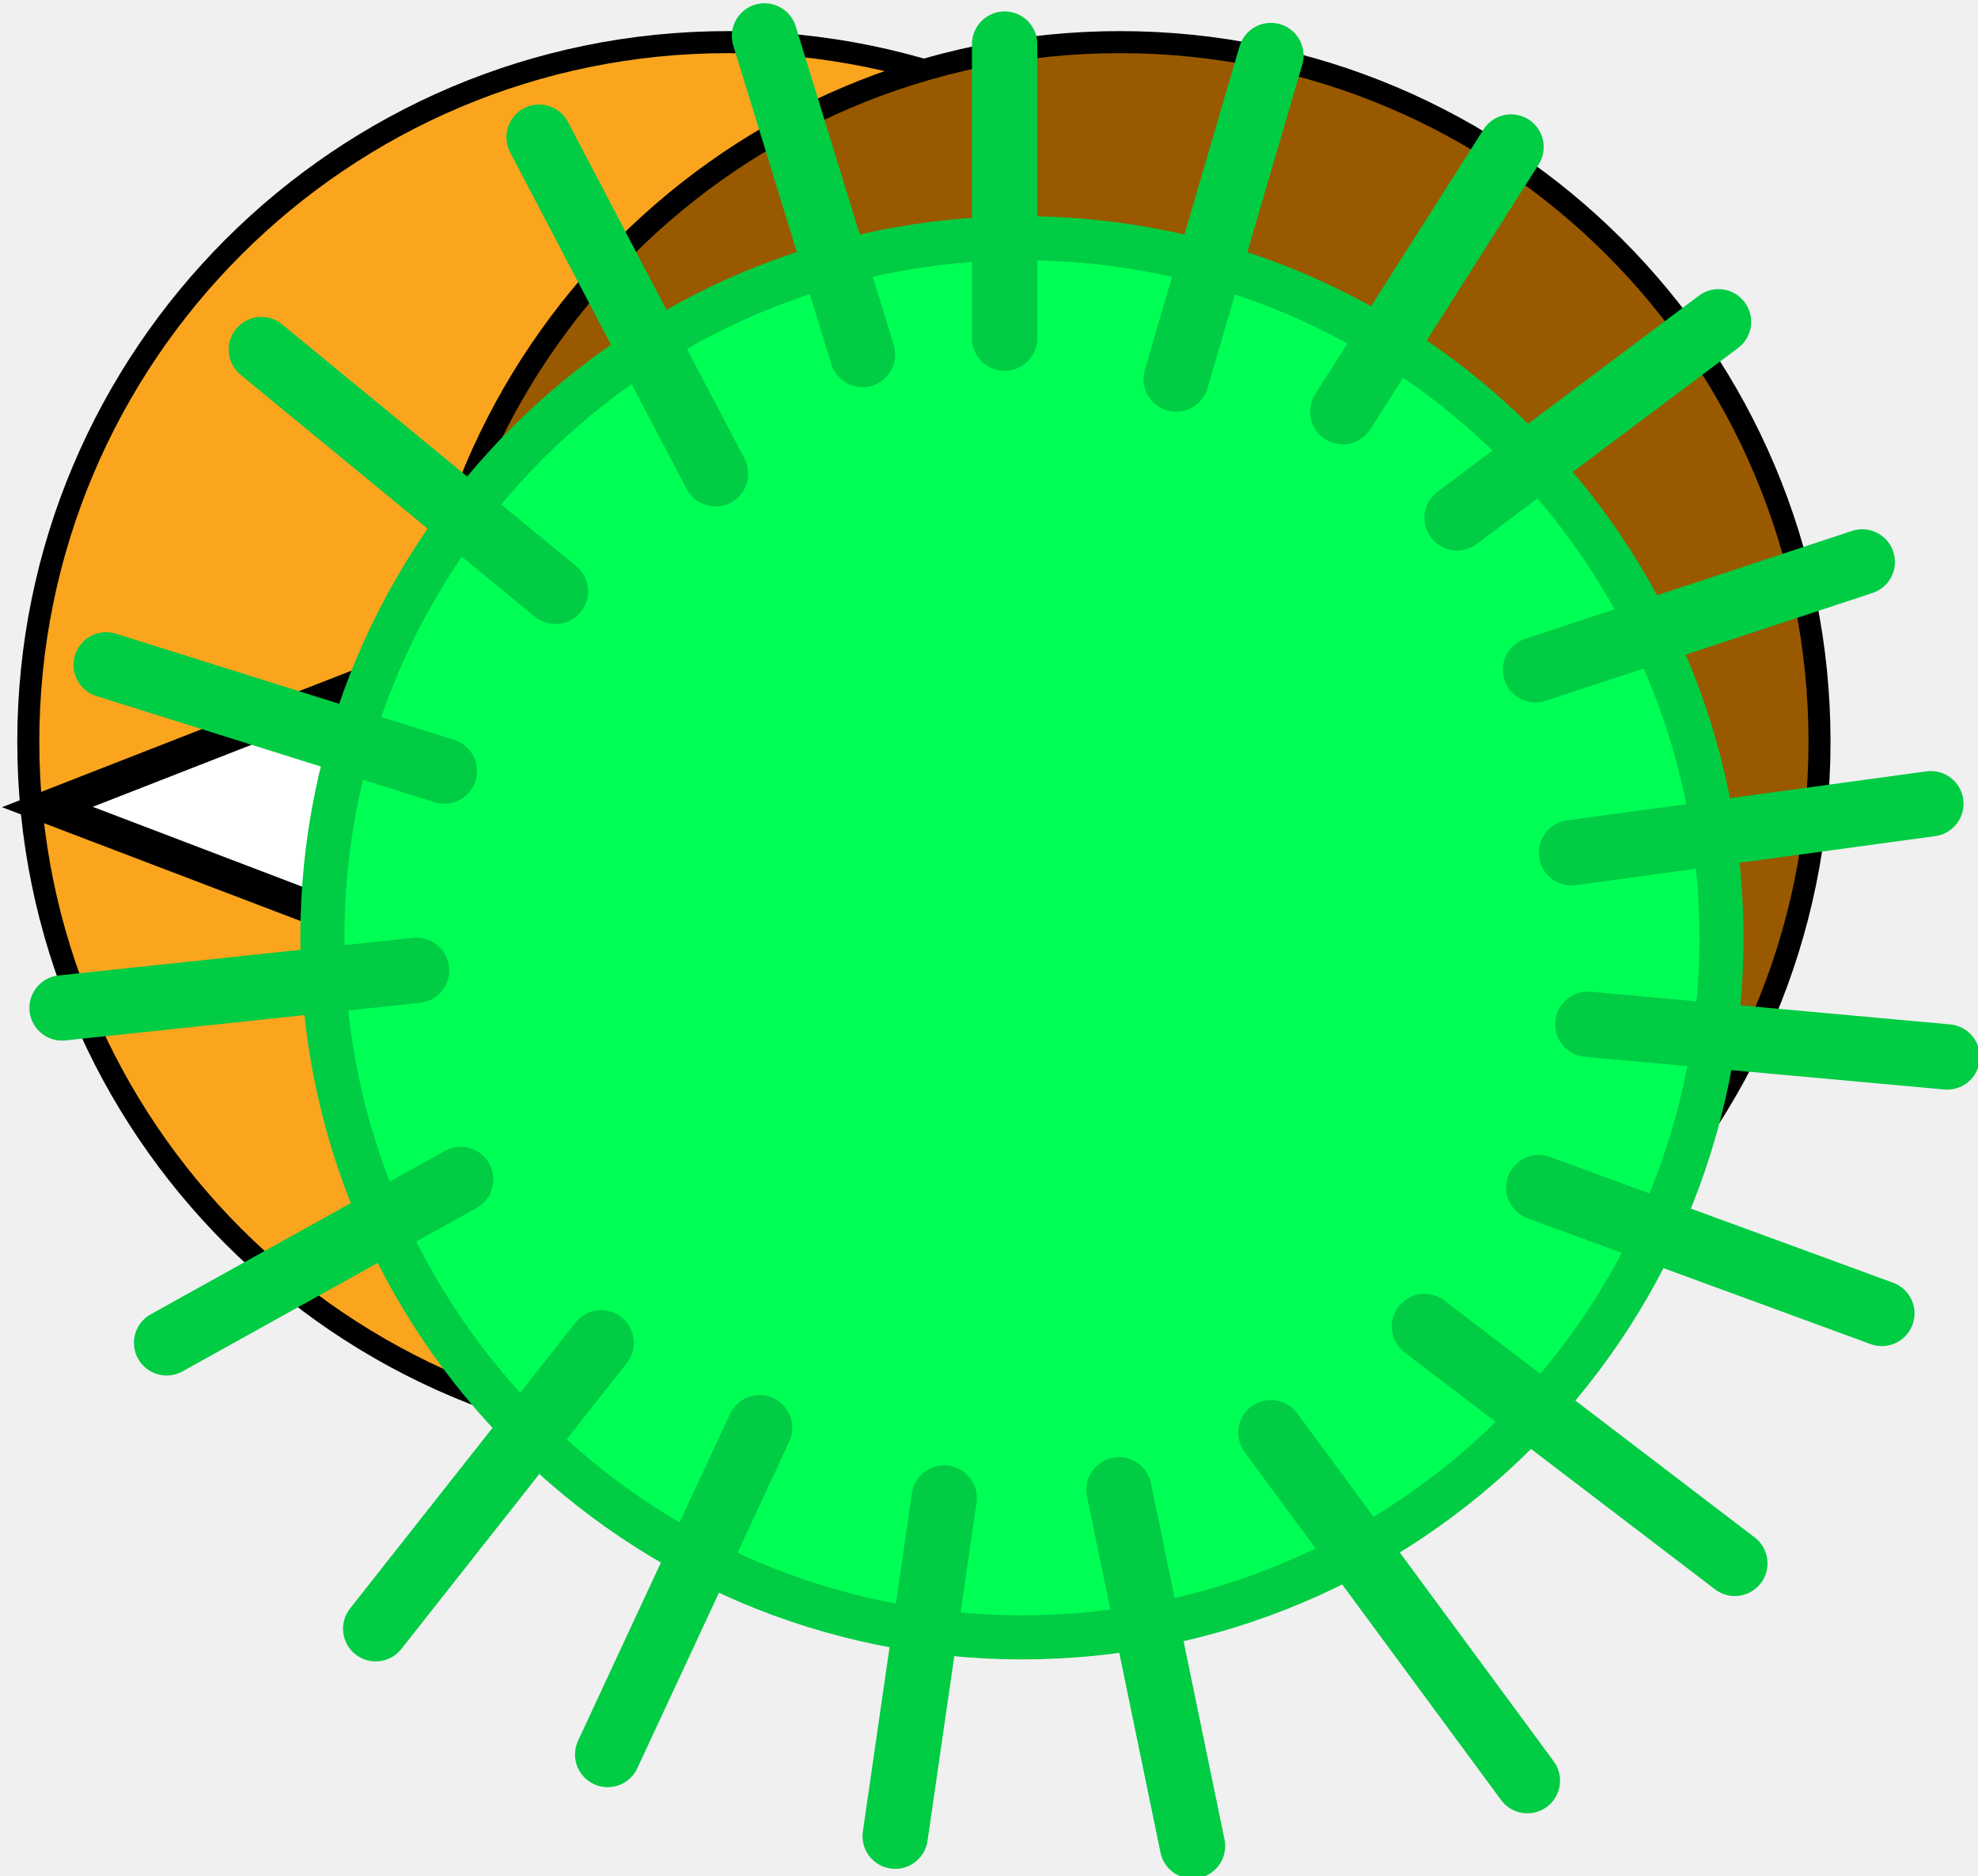
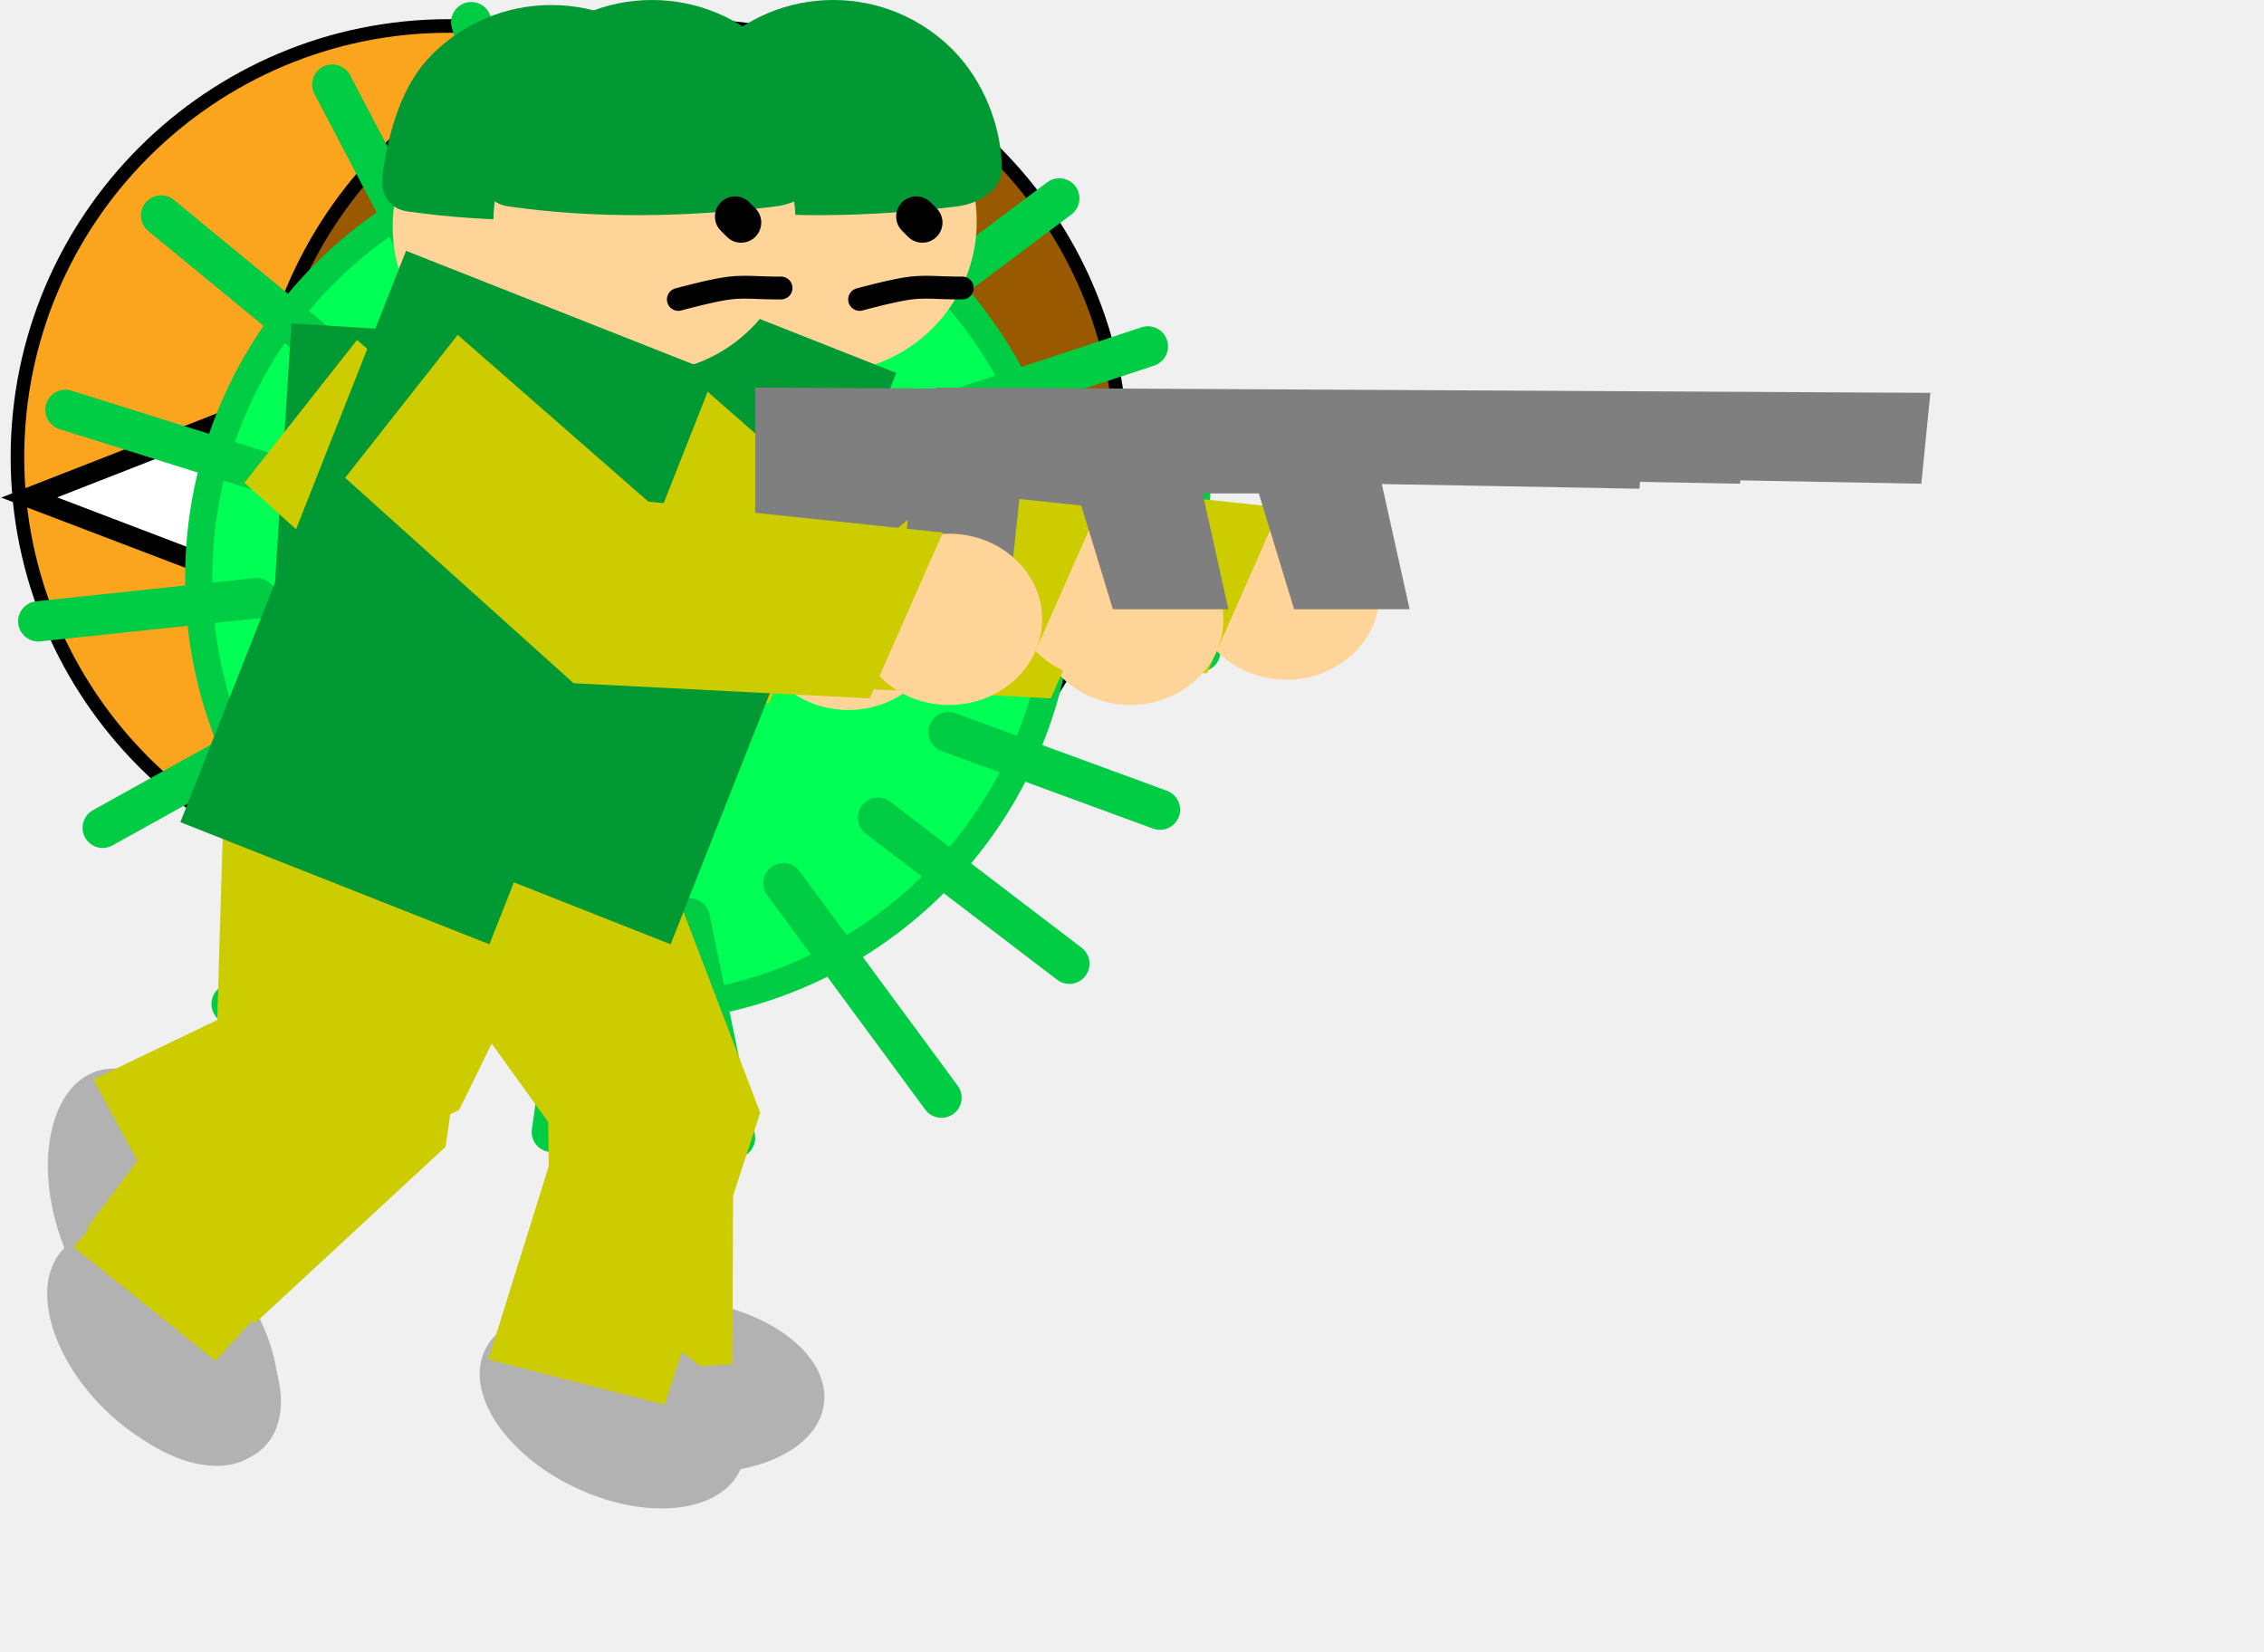
<svg xmlns="http://www.w3.org/2000/svg" version="1.1">
  <g id="body1" width="45" height="45" cx="22.5" cy="22.5">
    <path id="ID0.8148140325210989" fill="#FAA51D" stroke="#000000" stroke-width="1" d="M 240.250 147 C 249.010 147 256.947 150.558 262.695 156.305 C 268.442 162.053 272 169.990 272 178.750 C 272 187.510 268.442 195.447 262.695 201.195 C 256.947 206.942 249.010 210.500 240.250 210.500 C 231.490 210.500 223.553 206.942 217.805 201.195 C 212.058 195.447 208.500 187.510 208.500 178.750 C 208.500 169.990 212.058 162.053 217.805 156.305 C 223.553 150.558 231.490 147 240.250 147 Z " transform="matrix(0.6744186, 0, 0, 0.6744186, -139.75, -97.85)" />
  </g>
  <g id="body2" width="57" height="45" cx="34.5" cy="22.5">
    <path id="ID0.8148140325210989" fill="#995900" stroke="#000000" stroke-width="1" d="M 240.250 147 C 249.010 147 256.947 150.558 262.695 156.305 C 268.442 162.053 272 169.990 272 178.750 C 272 187.510 268.442 195.447 262.695 201.195 C 256.947 206.942 249.010 210.500 240.250 210.500 C 231.490 210.500 223.553 206.942 217.805 201.195 C 212.058 195.447 208.500 187.510 208.500 178.750 C 208.500 169.990 212.058 162.053 217.805 156.305 C 223.553 150.558 231.490 147 240.250 147 Z " transform="matrix(0.6744186, 0, 0, 0.6744186, -127.75, -97.85)" />
    <path id="ID0.8567658900283277" fill="#FFFFFF" stroke="#000000" stroke-width="1" stroke-linecap="round" d="M 223.450 188.800 L 223.450 176.450 L 207.450 182.700 L 223.450 188.800 Z " transform="matrix(1, 0, 0, 1, -206, -158)" />
  </g>
  <g id="body3" width="61" height="59" cx="30" cy="30">
    <path id="ID0.8148140325210989" fill="#00FF55" stroke="#00CC44" stroke-width="2" d="M 240.250 147 C 249.010 147 256.947 150.558 262.695 156.305 C 268.442 162.053 272 169.990 272 178.750 C 272 187.510 268.442 195.447 262.695 201.195 C 256.947 206.942 249.010 210.500 240.250 210.500 C 231.490 210.500 223.553 206.942 217.805 201.195 C 212.058 195.447 208.500 187.510 208.500 178.750 C 208.500 169.990 212.058 162.053 217.805 156.305 C 223.553 150.558 231.490 147 240.250 147 Z " transform="matrix(0.6744186, 0, 0, 0.6744186, -130.75, -91.85)" />
    <path id="ID0.18229661975055933" fill="none" stroke="#00CC44" stroke-width="2" stroke-linecap="round" d="M 239.750 162.350 L 239.750 153.350 " transform="matrix(1, 0, 0, 1, -209, -152)" />
    <path id="ID0.217115119099617" fill="none" stroke="#00CC44" stroke-width="2" stroke-linecap="round" d="M 245 163.600 L 247.900 153.700 " transform="matrix(1, 0, 0, 1, -209, -152)" />
    <path id="ID0.2957354444079101" fill="none" stroke="#00CC44" stroke-width="2" stroke-linecap="round" d="M 250.100 164.600 L 255.250 156.500 " transform="matrix(1, 0, 0, 1, -209, -152)" />
    <path id="ID0.7829866837710142" fill="none" stroke="#00CC44" stroke-width="2" stroke-linecap="round" d="M 253.600 167.850 L 261.600 161.850 " transform="matrix(1, 0, 0, 1, -209, -152)" />
    <path id="ID0.47540233517065644" fill="none" stroke="#00CC44" stroke-width="2" stroke-linecap="round" d="M 256 172.500 L 266 169.200 " transform="matrix(1, 0, 0, 1, -209, -152)" />
    <path id="ID0.14702362148091197" fill="none" stroke="#00CC44" stroke-width="2" stroke-linecap="round" d="M 257.100 178.100 L 268.100 176.600 " transform="matrix(1, 0, 0, 1, -209, -152)" />
    <path id="ID0.9237328446470201" fill="none" stroke="#00CC44" stroke-width="2" stroke-linecap="round" d="M 257.600 183.350 L 268.600 184.350 " transform="matrix(1, 0, 0, 1, -209, -152)" />
    <path id="ID0.09066332876682281" fill="none" stroke="#00CC44" stroke-width="2" stroke-linecap="round" d="M 256.100 188.350 L 266.600 192.200 " transform="matrix(1, 0, 0, 1, -209, -152)" />
    <path id="ID0.26790788350626826" fill="none" stroke="#00CC44" stroke-width="2" stroke-linecap="round" d="M 252.600 192.600 L 262.100 199.850 " transform="matrix(1, 0, 0, 1, -209, -152)" />
    <path id="ID0.7352887839078903" fill="none" stroke="#00CC44" stroke-width="2" stroke-linecap="round" d="M 247.900 195.850 L 255.750 206.500 " transform="matrix(1, 0, 0, 1, -209, -152)" />
    <path id="ID0.7625949401408434" fill="none" stroke="#00CC44" stroke-width="2" stroke-linecap="round" d="M 243.250 197.600 L 245.500 208.500 " transform="matrix(1, 0, 0, 1, -209, -152)" />
    <path id="ID0.9854731550440192" fill="none" stroke="#00CC44" stroke-width="2" stroke-linecap="round" d="M 237.900 197.850 L 236.400 208.200 " transform="matrix(1, 0, 0, 1, -209, -152)" />
    <path id="ID0.16843349859118462" fill="none" stroke="#00CC44" stroke-width="2" stroke-linecap="round" d="M 232.250 195.700 L 227.600 205.700 " transform="matrix(1, 0, 0, 1, -209, -152)" />
    <path id="ID0.602446808014065" fill="none" stroke="#00CC44" stroke-width="2" stroke-linecap="round" d="M 227.400 193.100 L 220.500 201.850 " transform="matrix(1, 0, 0, 1, -209, -152)" />
    <path id="ID0.19554366078227758" fill="none" stroke="#00CC44" stroke-width="2" stroke-linecap="round" d="M 223.100 188.100 L 214.100 193.100 " transform="matrix(1, 0, 0, 1, -209, -152)" />
    <path id="ID0.8693011389113963" fill="none" stroke="#00CC44" stroke-width="2" stroke-linecap="round" d="M 221.750 181.700 L 210.900 182.850 " transform="matrix(1, 0, 0, 1, -209, -152)" />
    <path id="ID0.5526417549699545" fill="none" stroke="#00CC44" stroke-width="2" stroke-linecap="round" d="M 222.600 175.600 L 212.250 172.350 " transform="matrix(1, 0, 0, 1, -209, -152)" />
    <path id="ID0.7942471420392394" fill="none" stroke="#00CC44" stroke-width="2" stroke-linecap="round" d="M 226 170.100 L 217 162.700 " transform="matrix(1, 0, 0, 1, -209, -152)" />
    <path id="ID0.8633516589179635" fill="none" stroke="#00CC44" stroke-width="2" stroke-linecap="round" d="M 230.900 166.500 L 225.500 156.200 " transform="matrix(1, 0, 0, 1, -209, -152)" />
    <path id="ID0.6823653997853398" fill="none" stroke="#00CC44" stroke-width="2" stroke-linecap="round" d="M 235.400 162.850 L 232.400 153.100 " transform="matrix(1, 0, 0, 1, -209, -152)" />
  </g>
+   <g id="soldier1" width="81" height="75" cx="40" cy="75">
+     <g id="ID0.21371194580569863" transform="matrix(1, 0, 0, 1, 1, 0.25)">
+       <path id="ID0.9328172220848501" fill="#FFD499" stroke="none" d="M 281.375 144.500 C 282.651 144.500 283.807 144.976 284.645 145.746 C 285.482 146.515 286 147.577 286 148.750 C 286 149.923 285.482 150.985 284.645 151.754 C 283.807 152.524 282.651 153 281.375 153 C 280.099 153 278.943 152.524 278.105 151.754 C 277.268 150.985 276.750 149.923 276.750 148.750 C 276.750 147.577 277.268 146.515 278.105 145.746 C 278.943 144.976 280.099 144.500 281.375 144.500 Z " transform="matrix(1, 0, 0, 1, -232.5, -119.25)" />
+       <path id="ID0.9476919886656106" fill="#CCCC00" stroke="none" stroke-linecap="round" d="M 237.250 152.500 L 246.250 152.500 L 251.500 166.250 L 246.750 180.750 L 238 178.500 L 241.750 166.500 L 237.250 152.500 Z " transform="matrix(-0.4039035, 0.9148016, -0.9148016, -0.4039035, 283.9, -130.25)" />
+     </g>
+     <g id="ID0.8979950002394617" transform="matrix(1, 0, 0, 1, 1, 0.25)">
+       <path id="ID0.8471454749815166" fill="#B2B2B2" stroke="none" d="M 257.250 186 C 259.181 186 260.931 186.476 262.198 187.246 C 263.466 188.015 264.250 189.077 264.250 190.250 C 264.250 191.423 263.466 192.485 262.198 193.254 C 260.931 194.024 259.181 194.500 257.250 194.500 C 255.319 194.500 253.569 194.024 252.302 193.254 C 251.034 192.485 250.250 191.423 250.250 190.250 C 250.250 189.077 251.034 188.015 252.302 187.246 C 253.569 186.476 255.319 186 257.250 186 Z " transform="matrix(0.9919694, 0.1264782, -0.1264782, 0.9919694, -198.15, -152.7)" />
+       <path id="ID0.9476919886656106" fill="#CCCC00" stroke="none" stroke-linecap="round" d="M 237.250 152.500 L 246.250 152.500 L 251.500 166.250 L 246.750 180.750 L 238 178.500 L 241.750 166.500 L 237.250 152.500 Z " transform="matrix(0.9514065, -0.3079378, 0.3079378, 0.9514065, -255.05, -28.5)" />
+     </g>
+     <g id="ID0.8979950002394617" transform="matrix(1, 0, 0, 1, 1, 0.25)">
+       <path id="ID0.8471454749815166" fill="#B2B2B2" stroke="none" d="M 257.250 186 C 259.181 186 260.931 186.476 262.198 187.246 C 263.466 188.015 264.250 189.077 264.250 190.250 C 264.250 191.423 263.466 192.485 262.198 193.254 C 260.931 194.024 259.181 194.500 257.250 194.500 C 255.319 194.500 253.569 194.024 252.302 193.254 C 251.034 192.485 250.250 191.423 250.250 190.250 C 250.250 189.077 251.034 188.015 252.302 187.246 C 253.569 186.476 255.319 186 257.250 186 Z " transform="matrix(0.5840541, 0.8117148, -0.8117148, 0.5840541, 11.65, -253.85)" />
+       <path id="ID0.9476919886656106" fill="#CCCC00" stroke="none" stroke-linecap="round" d="M 237.250 152.500 L 246.250 152.500 L 251.500 166.250 L 246.750 180.750 L 238 178.500 L 241.750 166.500 L 237.250 152.500 Z " transform="matrix(0.8740888, 0.4857662, -0.4857662, 0.8740888, -117.95, -210.8)" />
+     </g>
+     <g id="ID0.7795519214123487" transform="matrix(1, 0, 0, 1, 1, 0.25)">
+       <path id="ID0.08080199966207147" fill="#FFD499" stroke="none" d="M 254 117.750 C 256.069 117.750 257.944 118.590 259.302 119.948 C 260.660 121.306 261.500 123.181 261.500 125.250 C 261.500 127.319 260.660 129.194 259.302 130.552 C 257.944 131.910 256.069 132.750 254 132.750 C 251.931 132.750 250.056 131.910 248.698 130.552 C 247.340 129.194 246.500 127.319 246.500 125.250 C 246.500 123.181 247.340 121.306 248.698 119.948 C 250.056 118.590 251.931 117.750 254 117.750 Z " transform="matrix(1, 0, 0, 1, -228, -114.25)" />
+       <path id="ID0.2953193848952651" fill="#009933" stroke="none" stroke-linecap="round" d="M 270.125 161.750 C 272.436 161.750 274.529 162.688 276.045 164.205 C 277.562 165.721 278.482 167.992 278.500 170.125 C 278.502 171.177 277.355 171.874 276.250 172 C 271.873 172.537 267.314 172.615 263 172 C 261.921 171.847 261.632 170.952 261.750 170.125 C 262.056 168.013 262.688 165.721 264.205 164.205 C 265.721 162.688 267.814 161.750 270.125 161.750 Z " transform="matrix(1, 0, 0, 1, -243.75, -161.75)" />
+       <path id="ID0.6879237368702888" fill="none" stroke="#000000" stroke-width="2" stroke-linecap="round" d="M 259.500 121.750 L 259.800 122.050 " transform="matrix(1, 0, 0, 1, -229, -111)" />
+       <path id="ID0.6701201861724257" fill="none" stroke="#000000" stroke-linecap="round" d="M 256.750 125.750 C 256.750 125.750 258.238 125.340 259 125.250 C 259.661 125.172 260.334 125.250 261 125.250 C 261.166 125.250 261.250 125.250 261.250 125.250 " transform="matrix(1.133333, 0, 0, 1.133333, -263.3, -127.65)" />
+     </g>
+     <path id="ID0.5357704097405076" fill="#009933" stroke="none" d="M 230.500 128.500 L 247 128.500 L 247 159 L 230.500 159 L 230.500 128.500 Z " transform="matrix(0.9980025, 0.06317514, -0.06317514, 0.9980025, -207.45, -126.75)" />
+     <path id="ID0.9896392896771431" fill="#7F7F7F" stroke="#7F7F7F" stroke-width="2" stroke-linecap="round" d="M 261.500 139.250 L 261.500 131.250 L 308.750 131.500 L 308.500 134 L 281.250 133.500 L 282.750 140.250 L 279 140.250 L 277.250 134.500 L 272.750 134.500 L 272 141.500 L 268.750 141 L 269.250 134.500 L 262.750 140 Z " transform="matrix(1, 0, 0, 1, -228, -110.75)" />
+     <g id="ID0.21371194580569863" transform="matrix(1, 0, 0, 1, 1, 0.25)">
+       <path id="ID0.9328172220848501" fill="#FFD499" stroke="none" d="M 281.375 144.500 C 282.651 144.500 283.807 144.976 284.645 145.746 C 285.482 146.515 286 147.577 286 148.750 C 286 149.923 285.482 150.985 284.645 151.754 C 283.807 152.524 282.651 153 281.375 153 C 280.099 153 278.943 152.524 278.105 151.754 C 277.268 150.985 276.750 149.923 276.750 148.750 C 276.750 147.577 277.268 146.515 278.105 145.746 C 278.943 144.976 280.099 144.500 281.375 144.500 Z " transform="matrix(1, 0, 0, 1, -240.25, -118)" />
+       <path id="ID0.9476919886656106" fill="#CCCC00" stroke="none" stroke-linecap="round" d="M 237.250 152.500 L 246.250 152.500 L 251.500 166.250 L 246.750 180.750 L 238 178.500 L 241.750 166.500 L 237.250 152.500 Z " transform="matrix(-0.4039035, 0.9148016, -0.9148016, -0.4039035, 276.15, -129)" />
+     </g>
+   </g>
+   <g id="soldier2" width="100" height="119" cx="50" cy="119">
+     <g id="ID0.21371194580569863">
+       <path id="ID0.9328172220848501" fill="#FFD499" stroke="none" d="M 281.375 144.500 C 282.651 144.500 283.807 144.976 284.645 145.746 C 285.482 146.515 286 147.577 286 148.750 C 286 149.923 285.482 150.985 284.645 151.754 C 283.807 152.524 282.651 153 281.375 153 C 280.099 153 278.943 152.524 278.105 151.754 C 277.268 150.985 276.750 149.923 276.750 148.750 C 276.750 147.577 277.268 146.515 278.105 145.746 C 278.943 144.976 280.099 144.500 281.375 144.500 Z " transform="matrix(1, 0, 0, 1, -217.5, -119.25)" />
+       <path id="ID0.9476919886656106" fill="#CCCC00" stroke="none" stroke-linecap="round" d="M 237.250 152.500 L 246.250 152.500 L 251.500 166.250 L 246.750 180.750 L 238 178.500 L 241.750 166.500 L 237.250 152.500 Z " transform="matrix(-0.4039035, 0.9148016, -0.9148016, -0.4039035, 298.9, -130.25)" />
+     </g>
+     <g id="ID0.8979950002394617">
+       <path id="ID0.8471454749815166" fill="#B2B2B2" stroke="none" d="M 257.250 186 C 259.181 186 260.931 186.476 262.198 187.246 C 263.466 188.015 264.250 189.077 264.250 190.250 C 264.250 191.423 263.466 192.485 262.198 193.254 C 260.931 194.024 259.181 194.500 257.250 194.500 C 255.319 194.500 253.569 194.024 252.302 193.254 C 251.034 192.485 250.250 191.423 250.250 190.250 C 250.250 189.077 251.034 188.015 252.302 187.246 C 253.569 186.476 255.319 186 257.250 186 Z " transform="matrix(0.9048187, 0.425797, -0.425797, 0.9048187, -121.35, -211.65)" />
+       <path id="ID0.9476919886656106" fill="#CCCC00" stroke="none" stroke-linecap="round" d="M 237.250 152.500 L 246.250 152.500 L 251.500 166.250 L 246.750 180.750 L 238 178.500 L 241.750 166.500 L 237.250 152.500 Z " transform="matrix(1, 0, 0, 1, -213.75, -111)" />
+     </g>
+     <g id="ID0.8979950002394617">
+       <path id="ID0.8471454749815166" fill="#B2B2B2" stroke="none" d="M 257.250 186 C 259.181 186 260.931 186.476 262.198 187.246 C 263.466 188.015 264.250 189.077 264.250 190.250 C 264.250 191.423 263.466 192.485 262.198 193.254 C 260.931 194.024 259.181 194.500 257.250 194.500 C 255.319 194.500 253.569 194.024 252.302 193.254 C 251.034 192.485 250.250 191.423 250.250 190.250 C 250.250 189.077 251.034 188.015 252.302 187.246 C 253.569 186.476 255.319 186 257.250 186 Z " transform="matrix(0.3057151, 0.952123, -0.952123, 0.3057151, 109.45, -243.25)" />
+       <path id="ID0.9476919886656106" fill="#CCCC00" stroke="none" stroke-linecap="round" d="M 237.250 152.500 L 246.250 152.500 L 251.500 166.250 L 246.750 180.750 L 238 178.500 L 241.750 166.500 L 237.250 152.500 Z " transform="matrix(0.6820279, 0.7313261, -0.7313261, 0.6820279, -27.15, -242.2)" />
+     </g>
+     <g id="ID0.7795519214123487" transform="matrix(1, 0, 0, 1, -214, -111)">
+       <path id="ID0.08080199966207147" fill="#FFD499" stroke="none" d="M 254 117.750 C 256.069 117.750 257.944 118.590 259.302 119.948 C 260.660 121.306 261.500 123.181 261.500 125.250 C 261.500 127.319 260.660 129.194 259.302 130.552 C 257.944 131.910 256.069 132.750 254 132.750 C 251.931 132.750 250.056 131.910 248.698 130.552 C 247.340 129.194 246.500 127.319 246.500 125.250 C 246.500 123.181 247.340 121.306 248.698 119.948 C 250.056 118.590 251.931 117.750 254 117.750 Z " transform="matrix(1, 0, 0, 1, 1, -3.25)" />
+       <path id="ID0.2953193848952651" fill="#009933" stroke="none" stroke-linecap="round" d="M 270.125 161.750 C 272.436 161.750 274.529 162.688 276.045 164.205 C 277.562 165.721 278.482 167.992 278.500 170.125 C 278.502 171.177 277.355 171.874 276.250 172 C 271.873 172.537 267.314 172.615 263 172 C 261.921 171.847 261.632 170.952 261.750 170.125 C 262.056 168.013 262.688 165.721 264.205 164.205 C 265.721 162.688 267.814 161.750 270.125 161.750 Z " transform="matrix(1, 0, 0, 1, -14.75, -50.75)" />
+       <path id="ID0.6879237368702888" fill="none" stroke="#000000" stroke-width="2" stroke-linecap="round" d="M 259.500 121.750 L 259.800 122.050 " />
+       <path id="ID0.6701201861724257" fill="none" stroke="#000000" stroke-linecap="round" d="M 256.750 125.750 C 256.750 125.750 258.238 125.340 259 125.250 C 259.661 125.172 260.334 125.250 261 125.250 C 261.166 125.250 261.250 125.250 261.250 125.250 " transform="matrix(1.133333, 0, 0, 1.133333, -34.3, -16.65)" />
+     </g>
+     <path id="ID0.5357704097405076" fill="#009933" stroke="none" d="M 230.500 128.500 L 247 128.500 L 247 159 L 230.500 159 L 230.500 128.500 Z " transform="matrix(0.930052, 0.3674279, -0.3674279, 0.930052, -138, -191.75)" />
+     <path id="ID0.9896392896771431" fill="#7F7F7F" stroke="#7F7F7F" stroke-width="2" stroke-linecap="round" d="M 261.500 139.250 L 261.500 131.250 L 308.750 131.500 L 308.500 134 L 281.250 133.500 L 282.750 140.250 L 279 140.250 L 277.250 134.500 L 272.750 134.500 L 272 141.500 L 268.750 141 L 269.250 134.500 L 262.750 140 Z " transform="matrix(1, 0, 0, 1, -214, -111)" />
+     <g id="ID0.21371194580569863">
+       <path id="ID0.9328172220848501" fill="#FFD499" stroke="none" d="M 281.375 144.500 C 282.651 144.500 283.807 144.976 284.645 145.746 C 285.482 146.515 286 147.577 286 148.750 C 286 149.923 285.482 150.985 284.645 151.754 C 283.807 152.524 282.651 153 281.375 153 C 280.099 153 278.943 152.524 278.105 151.754 C 277.268 150.985 276.750 149.923 276.750 148.750 C 276.750 147.577 277.268 146.515 278.105 145.746 C 278.943 144.976 280.099 144.500 281.375 144.500 Z " transform="matrix(1, 0, 0, 1, -225.25, -118)" />
+       <path id="ID0.9476919886656106" fill="#CCCC00" stroke="none" stroke-linecap="round" d="M 237.250 152.500 L 246.250 152.500 L 251.500 166.250 L 246.750 180.750 L 238 178.500 L 241.750 166.500 L 237.250 152.500 Z " transform="matrix(-0.4039035, 0.9148016, -0.9148016, -0.4039035, 291.15, -129)" />
+     </g>
+   </g>
+   <g id="soldier3" width="87" height="77" cx="44" cy="77">
+     <g id="ID0.21371194580569863" transform="matrix(1, 0, 0, 1, -9, 0)">
+       <path id="ID0.9328172220848501" fill="#FFD499" stroke="none" d="M 281.375 144.500 C 282.651 144.500 283.807 144.976 284.645 145.746 C 285.482 146.515 286 147.577 286 148.750 C 286 149.923 285.482 150.985 284.645 151.754 C 283.807 152.524 282.651 153 281.375 153 C 280.099 153 278.943 152.524 278.105 151.754 C 277.268 150.985 276.750 149.923 276.750 148.750 C 276.750 147.577 277.268 146.515 278.105 145.746 C 278.943 144.976 280.099 144.500 281.375 144.500 Z " transform="matrix(1, 0, 0, 1, -217.5, -119.25)" />
+       <path id="ID0.9476919886656106" fill="#CCCC00" stroke="none" stroke-linecap="round" d="M 237.250 152.500 L 246.250 152.500 L 251.500 166.250 L 246.750 180.750 L 238 178.500 L 241.750 166.500 L 237.250 152.500 Z " transform="matrix(-0.4039035, 0.9148016, -0.9148016, -0.4039035, 298.9, -130.25)" />
+     </g>
+     <g id="ID0.8979950002394617" transform="matrix(0.9424613, 0.3343153, -0.3343153, 0.9424613, 2.9, -9.25)">
+       <path id="ID0.8471454749815166" fill="#B2B2B2" stroke="none" d="M 257.250 186 C 259.181 186 260.931 186.476 262.198 187.246 C 263.466 188.015 264.250 189.077 264.250 190.250 C 264.250 191.423 263.466 192.485 262.198 193.254 C 260.931 194.024 259.181 194.500 257.250 194.500 C 255.319 194.500 253.569 194.024 252.302 193.254 C 251.034 192.485 250.250 191.423 250.250 190.250 C 250.250 189.077 251.034 188.015 252.302 187.246 C 253.569 186.476 255.319 186 257.250 186 Z " transform="matrix(0.9048187, 0.425797, -0.425797, 0.9048187, -121.35, -211.65)" />
+       <path id="ID0.9476919886656106" fill="#CCCC00" stroke="none" stroke-linecap="round" d="M 237.250 152.500 L 246.250 152.500 L 251.500 166.250 L 246.750 180.750 L 238 178.500 L 241.750 166.500 L 237.250 152.500 Z " transform="matrix(1, 0, 0, 1, -213.75, -111)" />
+     </g>
+     <g id="ID0.8979950002394617" transform="matrix(0.9226224, -0.3857044, 0.3857044, 0.9226224, -21.3, 14.25)">
+       <path id="ID0.8471454749815166" fill="#B2B2B2" stroke="none" d="M 257.250 186 C 259.181 186 260.931 186.476 262.198 187.246 C 263.466 188.015 264.250 189.077 264.250 190.250 C 264.250 191.423 263.466 192.485 262.198 193.254 C 260.931 194.024 259.181 194.500 257.250 194.500 C 255.319 194.500 253.569 194.024 252.302 193.254 C 251.034 192.485 250.250 191.423 250.250 190.250 C 250.250 189.077 251.034 188.015 252.302 187.246 C 253.569 186.476 255.319 186 257.250 186 Z " transform="matrix(0.3057151, 0.952123, -0.952123, 0.3057151, 109.45, -243.25)" />
+       <path id="ID0.9476919886656106" fill="#CCCC00" stroke="none" stroke-linecap="round" d="M 237.250 152.500 L 246.250 152.500 L 251.500 166.250 L 246.750 180.750 L 238 178.500 L 241.750 166.500 L 237.250 152.500 Z " transform="matrix(0.6820279, 0.7313261, -0.7313261, 0.6820279, -27.15, -242.2)" />
+     </g>
+     <g id="ID0.7795519214123487" transform="matrix(1, 0, 0, 1, -9, 0)">
+       <path id="ID0.08080199966207147" fill="#FFD499" stroke="none" d="M 254 117.750 C 256.069 117.750 257.944 118.590 259.302 119.948 C 260.660 121.306 261.500 123.181 261.500 125.250 C 261.500 127.319 260.660 129.194 259.302 130.552 C 257.944 131.910 256.069 132.750 254 132.750 C 251.931 132.750 250.056 131.910 248.698 130.552 C 247.340 129.194 246.500 127.319 246.500 125.250 C 246.500 123.181 247.340 121.306 248.698 119.948 C 250.056 118.590 251.931 117.750 254 117.750 Z " transform="matrix(1, 0, 0, 1, -213, -114.25)" />
+       <path id="ID0.2953193848952651" fill="#009933" stroke="none" stroke-linecap="round" d="M 270.125 161.750 C 272.436 161.750 274.529 162.688 276.045 164.205 C 277.562 165.721 278.482 167.992 278.500 170.125 C 278.502 171.177 277.355 171.874 276.250 172 C 271.873 172.537 267.314 172.615 263 172 C 261.921 171.847 261.632 170.952 261.750 170.125 C 262.056 168.013 262.688 165.721 264.205 164.205 C 265.721 162.688 267.814 161.750 270.125 161.750 Z " transform="matrix(1, 0, 0, 1, -228.75, -161.75)" />
+       <path id="ID0.6879237368702888" fill="none" stroke="#000000" stroke-width="2" stroke-linecap="round" d="M 259.500 121.750 L 259.800 122.050 " transform="matrix(1, 0, 0, 1, -214, -111)" />
+       <path id="ID0.6701201861724257" fill="none" stroke="#000000" stroke-linecap="round" d="M 256.750 125.750 C 256.750 125.750 258.238 125.340 259 125.250 C 259.661 125.172 260.334 125.250 261 125.250 C 261.166 125.250 261.250 125.250 261.250 125.250 " transform="matrix(1.133333, 0, 0, 1.133333, -248.3, -127.65)" />
+     </g>
+     <path id="ID0.5357704097405076" fill="#009933" stroke="none" d="M 230.500 128.500 L 247 128.500 L 247 159 L 230.500 159 L 230.500 128.500 Z " transform="matrix(0.930052, 0.3674279, -0.3674279, 0.930052, -147, -191.75)" />
+     <path id="ID0.9896392896771431" fill="#7F7F7F" stroke="#7F7F7F" stroke-width="2" stroke-linecap="round" d="M 261.500 139.250 L 261.500 131.250 L 308.750 131.500 L 308.500 134 L 281.250 133.500 L 282.750 140.250 L 279 140.250 L 277.250 134.500 L 272.750 134.500 L 272 141.500 L 268.750 141 L 269.250 134.500 L 262.750 140 Z " transform="matrix(1, 0, 0, 1, -223, -111)" />
+     <g id="ID0.21371194580569863" transform="matrix(1, 0, 0, 1, -9, 0)">
+       <path id="ID0.9328172220848501" fill="#FFD499" stroke="none" d="M 281.375 144.500 C 282.651 144.500 283.807 144.976 284.645 145.746 C 285.482 146.515 286 147.577 286 148.750 C 286 149.923 285.482 150.985 284.645 151.754 C 283.807 152.524 282.651 153 281.375 153 C 280.099 153 278.943 152.524 278.105 151.754 C 277.268 150.985 276.750 149.923 276.750 148.750 C 276.750 147.577 277.268 146.515 278.105 145.746 C 278.943 144.976 280.099 144.500 281.375 144.500 Z " transform="matrix(1, 0, 0, 1, -225.25, -118)" />
+       <path id="ID0.9476919886656106" fill="#CCCC00" stroke="none" stroke-linecap="round" d="M 237.250 152.500 L 246.250 152.500 L 251.500 166.250 L 246.750 180.750 L 238 178.500 L 241.750 166.500 L 237.250 152.500 Z " transform="matrix(-0.4039035, 0.9148016, -0.9148016, -0.4039035, 291.15, -129)" />
+     </g>
+   </g>
</svg>
